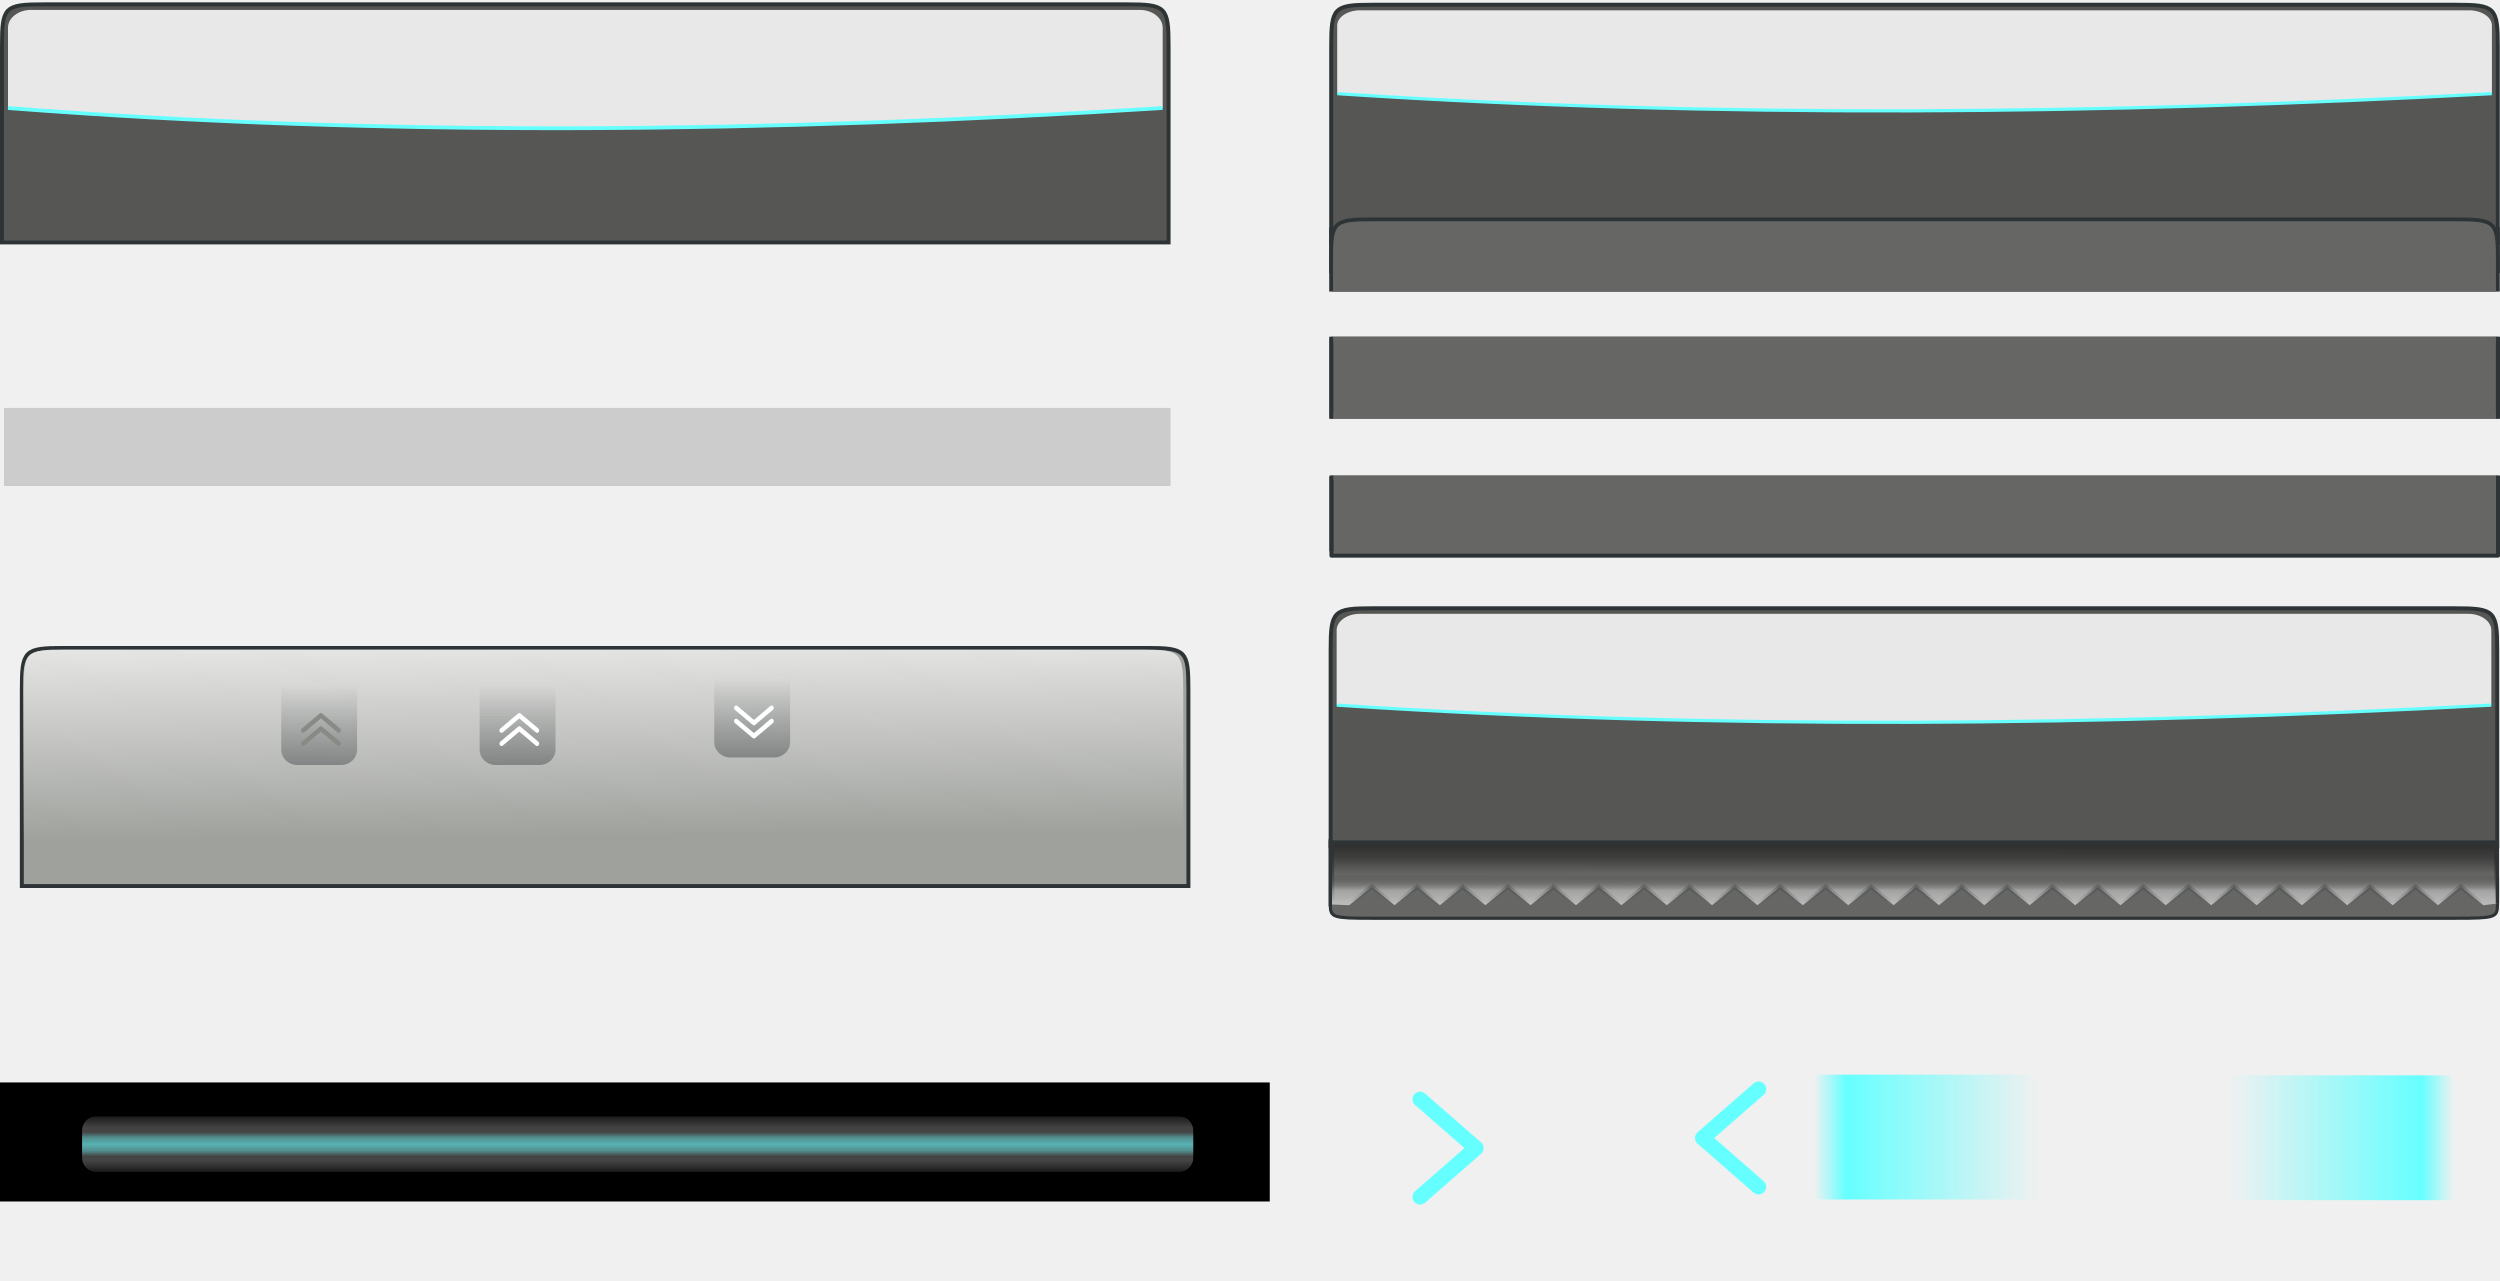
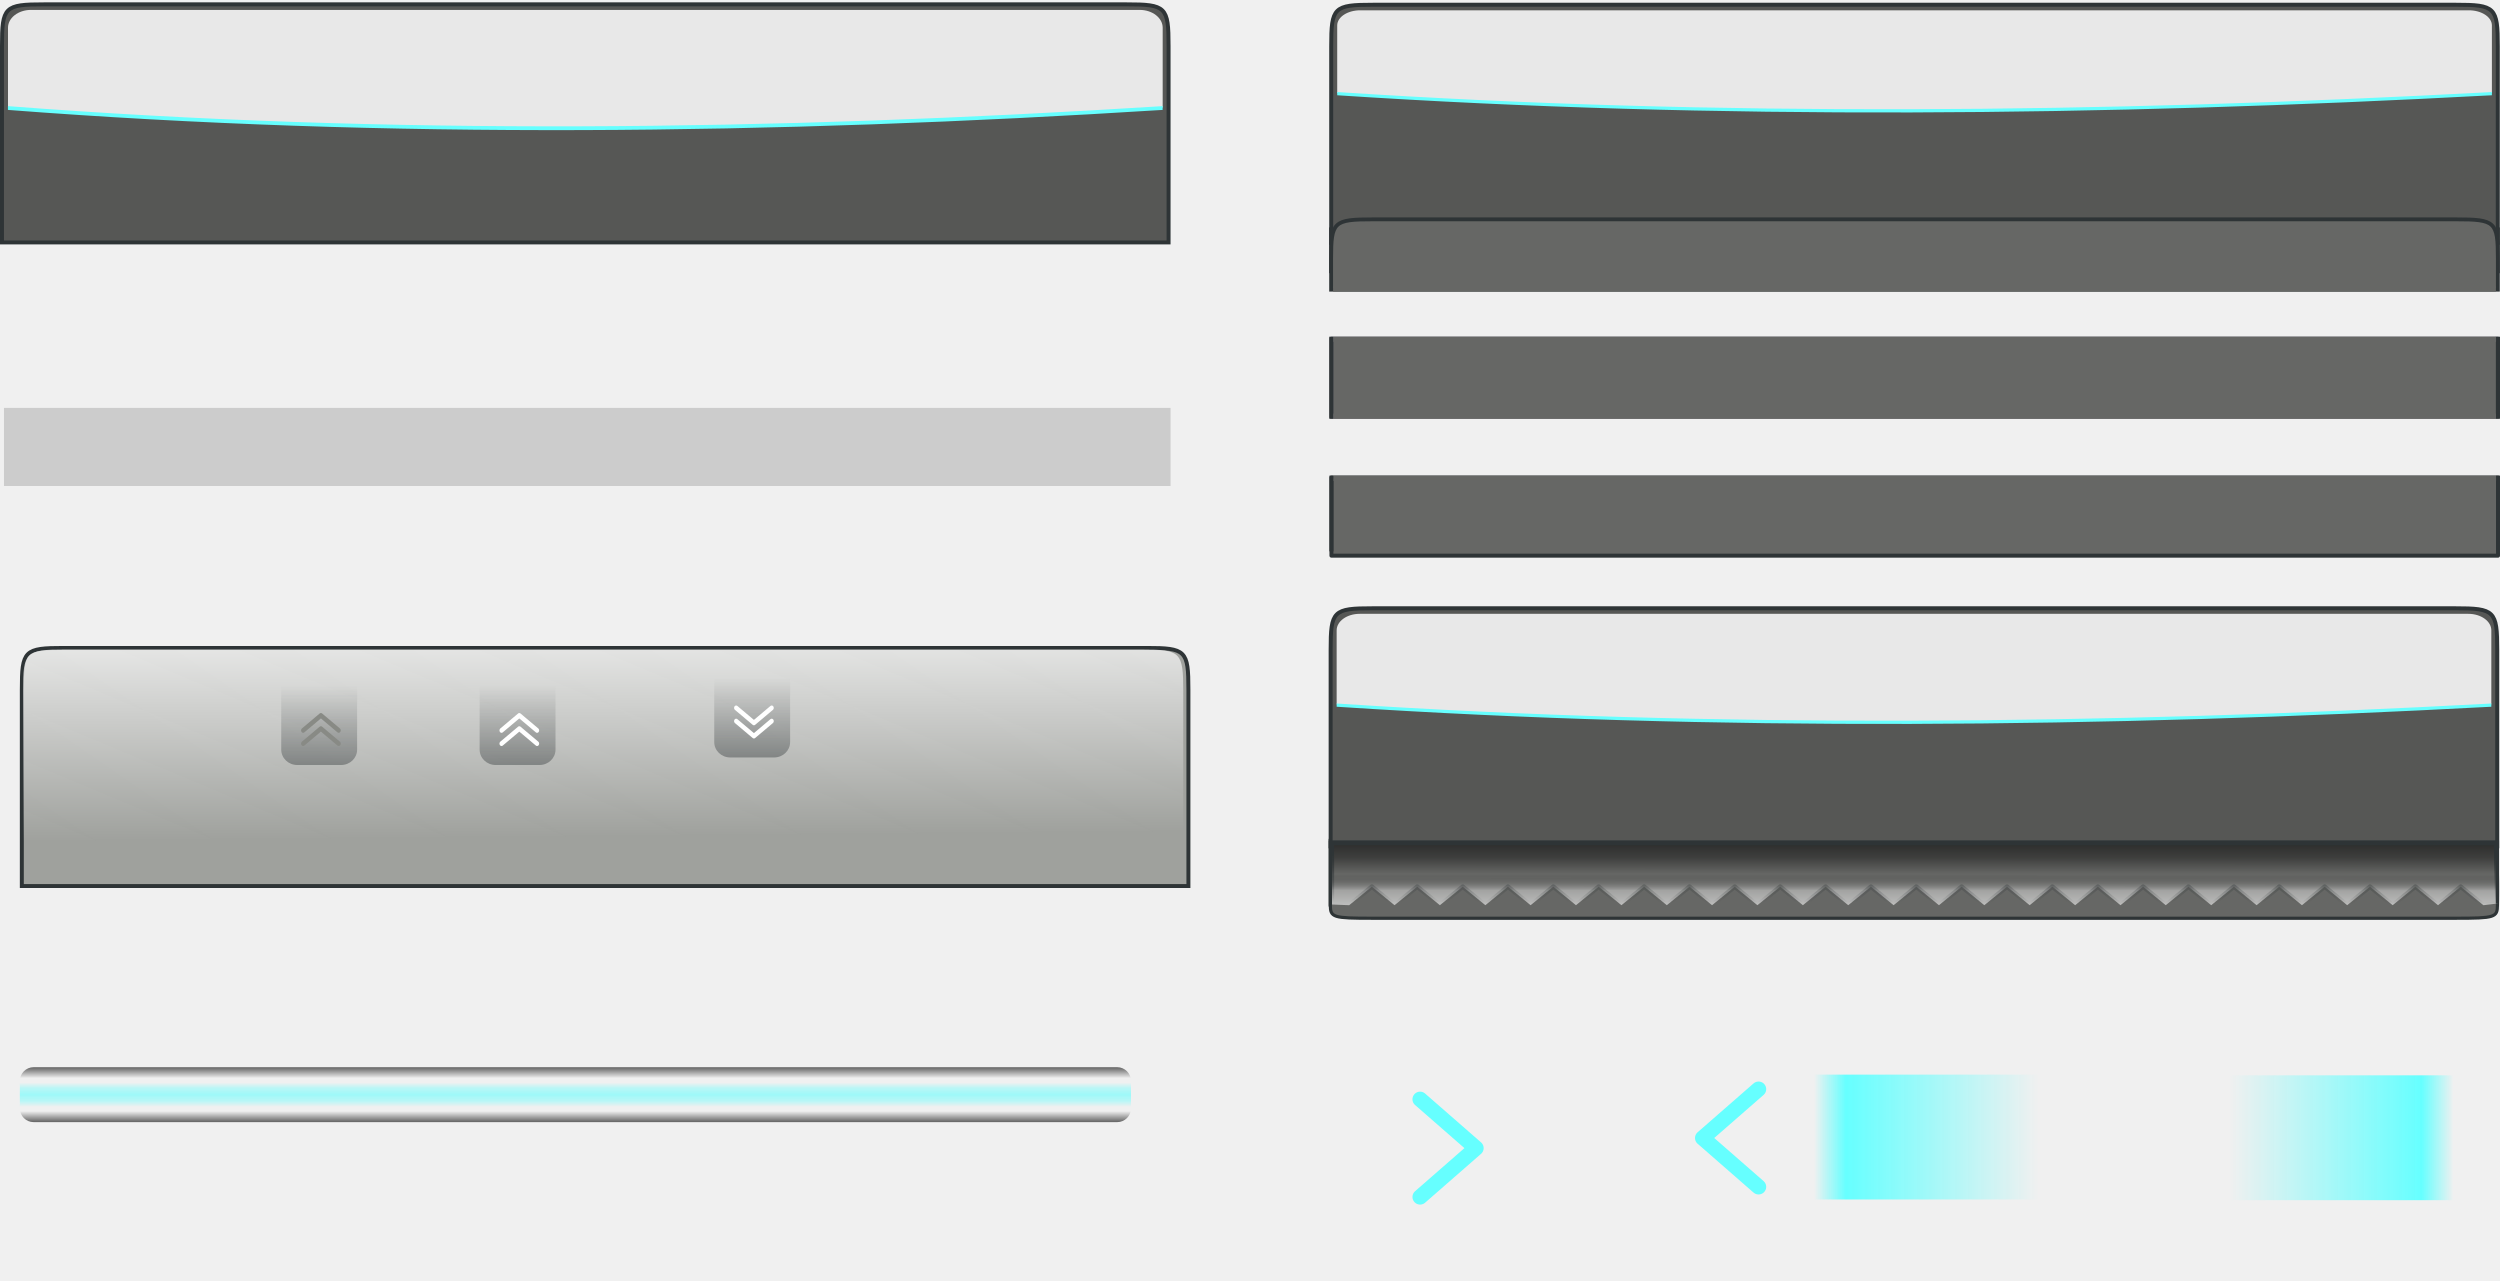
<svg xmlns="http://www.w3.org/2000/svg" xmlns:xlink="http://www.w3.org/1999/xlink" width="630.043" height="322.796" id="svg2465" version="1.0">
  <defs id="defs2467">
    <linearGradient id="linearGradient10055">
      <stop style="stop-color:#66ffff;stop-opacity:0;" offset="0" id="stop10057" />
      <stop id="stop10063" offset="0.143" style="stop-color:#66ffff;stop-opacity:1;" />
      <stop style="stop-color:#66ffff;stop-opacity:0;" offset="1" id="stop10059" />
    </linearGradient>
    <linearGradient id="linearGradient4217">
      <stop style="stop-color:#000000;stop-opacity:0.588;" offset="0" id="stop4219" />
      <stop id="stop4239" offset="0.2" style="stop-color:#000000;stop-opacity:0;" />
      <stop style="stop-color:#000000;stop-opacity:0;" offset="0.25" id="stop7160" />
      <stop id="stop4223" offset="0.28" style="stop-color:#66ffff;stop-opacity:0;" />
      <stop style="stop-color:#66ffff;stop-opacity:0.392;" offset="0.38" id="stop4241" />
      <stop id="stop4247" offset="0.5" style="stop-color:#66ffff;stop-opacity:0.588;" />
      <stop id="stop4245" offset="0.62" style="stop-color:#66ffff;stop-opacity:0.392;" />
      <stop id="stop4243" offset="0.72" style="stop-color:#66ffff;stop-opacity:0;" />
      <stop style="stop-color:#000000;stop-opacity:0;" offset="0.75" id="stop7162" />
      <stop style="stop-color:#000000;stop-opacity:0;" offset="0.8" id="stop4237" />
      <stop style="stop-color:#000000;stop-opacity:0.588;" offset="1" id="stop4221" />
    </linearGradient>
    <linearGradient id="linearGradient3447">
      <stop style="stop-color:#2e3436;stop-opacity:1;" offset="0" id="stop3449" />
      <stop style="stop-color:#2e3436;stop-opacity:0;" offset="1" id="stop3451" />
    </linearGradient>
    <linearGradient id="linearGradient3431">
      <stop style="stop-color:#ffffff;stop-opacity:0.588;" offset="0" id="stop3433" />
      <stop id="stop3235" offset="0.25" style="stop-color:#ffffff;stop-opacity:0.392;" />
      <stop style="stop-color:#000000;stop-opacity:0;" offset="0.5" id="stop3237" />
      <stop id="stop3239" offset="0.75" style="stop-color:#000000;stop-opacity:0.392;" />
      <stop style="stop-color:#000000;stop-opacity:0.588;" offset="1" id="stop3435" />
    </linearGradient>
    <linearGradient id="linearGradient3450">
      <stop id="stop3452" offset="0" style="stop-color:#fdfdfd;stop-opacity:1" />
      <stop id="stop3454" offset="1" style="stop-color:#fdfdfd;stop-opacity:0" />
    </linearGradient>
    <linearGradient xlink:href="#linearGradient3450" id="linearGradient8725" gradientUnits="userSpaceOnUse" x1="585.356" y1="414.903" x2="585.907" y2="479.957" gradientTransform="translate(-455,-144.0635)" />
    <linearGradient xlink:href="#linearGradient3450" id="linearGradient8731" gradientUnits="userSpaceOnUse" x1="585.356" y1="414.903" x2="585.907" y2="479.957" gradientTransform="translate(-455,-144.0635)" />
    <linearGradient xlink:href="#linearGradient3450" id="linearGradient8734" gradientUnits="userSpaceOnUse" x1="585.356" y1="414.903" x2="585.907" y2="479.957" gradientTransform="translate(-455,-144.0635)" />
    <linearGradient xlink:href="#linearGradient3450" id="linearGradient8737" gradientUnits="userSpaceOnUse" x1="585.356" y1="414.903" x2="585.907" y2="479.957" gradientTransform="translate(-455,-144.0635)" />
    <linearGradient xlink:href="#linearGradient3450" id="linearGradient8780" gradientUnits="userSpaceOnUse" gradientTransform="matrix(0.9945584,0,0,1,-332.3571,0.3957932)" x1="585.356" y1="414.903" x2="585.907" y2="479.957" />
    <linearGradient xlink:href="#linearGradient3447" id="linearGradient8786" gradientUnits="userSpaceOnUse" gradientTransform="matrix(1,0,0,-1.020734,-90.4375,723.0666)" x1="375" y1="97.781" x2="375" y2="117.375" />
    <linearGradient xlink:href="#linearGradient3450" id="linearGradient9758" gradientUnits="userSpaceOnUse" x1="585.356" y1="414.903" x2="585.907" y2="479.957" />
    <linearGradient xlink:href="#linearGradient3450" id="linearGradient9764" gradientUnits="userSpaceOnUse" x1="585.356" y1="414.903" x2="585.907" y2="479.957" />
    <linearGradient xlink:href="#linearGradient3450" id="linearGradient9767" gradientUnits="userSpaceOnUse" x1="585.356" y1="414.903" x2="585.907" y2="479.957" />
    <linearGradient xlink:href="#linearGradient3450" id="linearGradient9770" gradientUnits="userSpaceOnUse" x1="585.356" y1="414.903" x2="585.907" y2="479.957" />
    <linearGradient xlink:href="#linearGradient3447" id="linearGradient9828" gradientUnits="userSpaceOnUse" gradientTransform="matrix(1,0,0,-1.020734,-149.5625,724.9666)" x1="375" y1="97.781" x2="375" y2="117.375" />
    <linearGradient xlink:href="#linearGradient3447" id="linearGradient4743" gradientUnits="userSpaceOnUse" gradientTransform="matrix(1,0,0,-1.020734,-199.5625,724.9666)" x1="375" y1="97.781" x2="375" y2="117.375" />
    <linearGradient xlink:href="#linearGradient3431" id="linearGradient12719" gradientUnits="userSpaceOnUse" gradientTransform="matrix(1.000082,0,0,0.6124611,-0.1728153,472.5315)" x1="572.474" y1="683.168" x2="572.483" y2="656.058" />
    <linearGradient xlink:href="#linearGradient3447" id="linearGradient12721" gradientUnits="userSpaceOnUse" gradientTransform="matrix(1.000082,0,0,0.6124611,-0.1728153,472.5315)" x1="560.921" y1="659.099" x2="560.864" y2="681.591" />
-     <linearGradient xlink:href="#linearGradient4217" id="linearGradient5220" x1="160.703" y1="295.281" x2="160.703" y2="281.438" gradientUnits="userSpaceOnUse" />
+     <linearGradient xlink:href="#linearGradient4217" id="linearGradient5220" x1="160.703" y1="295.281" x2="160.703" y2="281.438" gradientUnits="userSpaceOnUse" gradientTransform="translate(1111.033,-187.0365)" />
    <linearGradient xlink:href="#linearGradient10055" id="linearGradient10061" x1="552.145" y1="718.919" x2="598.46" y2="718.919" gradientUnits="userSpaceOnUse" gradientTransform="matrix(1.221374,0,0,1,-122.2305,0)" />
    <linearGradient xlink:href="#linearGradient10055" id="linearGradient10067" gradientUnits="userSpaceOnUse" gradientTransform="matrix(1.221374,0,0,1,-1387.74,0.1767786)" x1="552.145" y1="718.919" x2="598.46" y2="718.919" />
  </defs>
  <g id="layer1" transform="translate(-95,-432.3622)">
-     <rect y="705.158" x="95" height="30" width="320" id="rect4703" style="fill:#000000;fill-opacity:1;fill-rule:nonzero;stroke:#ffffff;stroke-width:0;stroke-linecap:square;stroke-linejoin:miter;stroke-miterlimit:4;stroke-dasharray:none;stroke-opacity:1" />
    <g id="g8774" transform="translate(5,162.7958)">
      <path clip-rule="evenodd" d="M 95.5,443.362 C 95.5,433.482 96.13,432.862 106.07,432.862 L 378.93,432.862 C 388.87,432.862 389.5,433.482 389.5,443.362 L 389.5,492.862 L 95.5,492.862 L 95.5,443.362 z " id="path8776" style="fill:#9fa19d;fill-opacity:1;fill-rule:evenodd;stroke:#2e3436;stroke-opacity:1" />
      <path style="fill:url(#linearGradient8780);fill-opacity:1;fill-rule:evenodd;stroke:none;stroke-opacity:1" id="path8778" d="M 95.8,443.758 C 95.8,433.878 96.427,433.258 106.312,433.258 L 377.688,433.258 C 387.573,433.258 388.2,433.878 388.2,443.758 L 388.2,493.258 L 95.8,493.258 L 95.8,443.758 z " clip-rule="evenodd" />
    </g>
    <g id="tail">
      <path id="path4208" d="M 430.542,552.715 L 430.542,572.403 L 724.542,572.403 L 724.542,552.715 L 430.542,552.715 z " style="fill:#666765;fill-opacity:1;fill-rule:evenodd;stroke:#2e3436;stroke-linecap:round;stroke-linejoin:round;stroke-opacity:1" />
      <path id="path4212" d="M 430.542,552.715 L 430.542,570.81" style="fill:#2e609c;fill-opacity:1;fill-rule:evenodd;stroke:#2e3436;stroke-width:1;stroke-linecap:square;stroke-linejoin:miter;stroke-miterlimit:4;stroke-dasharray:none;stroke-opacity:1" />
      <path id="path4214" d="M 724.542,552.715 L 724.542,570.81" style="fill:#2e609c;fill-opacity:1;fill-rule:evenodd;stroke:#2e3436;stroke-width:1;stroke-linecap:square;stroke-linejoin:miter;stroke-miterlimit:4;stroke-dasharray:none;stroke-opacity:1" />
      <path id="path4210" d="M 431.693,552.869 L 723.392,552.869" style="fill:none;fill-opacity:1;fill-rule:evenodd;stroke:#666765;stroke-width:1.304;stroke-linecap:square;stroke-linejoin:miter;stroke-miterlimit:0;stroke-dasharray:none;stroke-opacity:1" />
    </g>
    <g id="body">
      <path id="path4218" d="M 430.521,517.716 L 430.521,537.403 L 724.521,537.403 L 724.521,517.716 L 430.521,517.716 z " style="fill:#666765;fill-opacity:1;fill-rule:evenodd;stroke:#66676f;stroke-linecap:round;stroke-linejoin:round;stroke-opacity:1;opacity:1" />
      <path id="path4222" d="M 430.521,517.736 L 430.521,537.381" style="fill:none;fill-rule:evenodd;stroke:#2e3436;stroke-width:1.042;stroke-linecap:square;stroke-linejoin:miter;stroke-miterlimit:4;stroke-dasharray:none;stroke-opacity:1" />
      <path id="path4224" d="M 724.521,517.736 L 724.521,537.381" style="fill:none;fill-rule:evenodd;stroke:#2e3436;stroke-width:1.042;stroke-linecap:square;stroke-linejoin:miter;stroke-miterlimit:4;stroke-dasharray:none;stroke-opacity:1" />
      <path id="path4220" d="M 431.691,517.864 L 723.39,517.864" style="fill:none;fill-rule:evenodd;stroke:#666765;stroke-width:1.304;stroke-linecap:square;stroke-linejoin:miter;stroke-miterlimit:0;stroke-dasharray:none;stroke-opacity:1" />
      <path id="path4226" d="M 431.695,537.254 L 723.347,537.254" style="fill:none;fill-rule:evenodd;stroke:#666765;stroke-width:1.304;stroke-linecap:square;stroke-linejoin:miter;stroke-miterlimit:0;stroke-dasharray:none;stroke-opacity:1" />
    </g>
    <g id="expand_button">
      <path style="opacity:0.4;fill:url(#linearGradient8786);fill-opacity:1;fill-rule:evenodd;stroke:none;stroke-width:0.846;stroke-miterlimit:4;stroke-dasharray:none;stroke-dashoffset:0;stroke-opacity:1" d="M 279.062,623.258 C 276.797,623.258 275,621.527 275,619.366 L 275,603.258 L 294.125,603.258 L 294.125,619.366 C 294.125,621.527 292.328,623.258 290.062,623.258 L 279.062,623.258 z " id="path27266" />
      <g transform="matrix(0.8598046,0,0,0.9999998,112.8937,362.794)" id="g27268">
        <path style="fill:none;fill-rule:evenodd;stroke:#ffffff;stroke-width:1.218;stroke-linecap:round;stroke-linejoin:round;stroke-miterlimit:4;stroke-dasharray:none;stroke-opacity:1" d="M 194.963,251.299 L 200.169,255.071 L 205.375,251.299 L 205.375,251.299 L 205.375,251.299" id="path27270" />
        <path style="fill:none;fill-rule:evenodd;stroke:#ffffff;stroke-width:1.218;stroke-linecap:round;stroke-linejoin:round;stroke-miterlimit:4;stroke-dasharray:none;stroke-opacity:1" d="M 194.963,247.973 L 200.169,251.745 L 205.375,247.973 L 205.375,247.973 L 205.375,247.973" id="path27272" />
      </g>
    </g>
    <path id="path7526" d="M 430.502,490.018 L 430.502,508.722" style="fill:url(#linearGradient9770);fill-opacity:1;fill-rule:evenodd;stroke:none;stroke-width:1;stroke-linecap:square;stroke-linejoin:miter;stroke-miterlimit:4;stroke-dasharray:none;stroke-opacity:1" />
    <path id="path7528" d="M 431.001,508.612 L 723.999,508.612" style="fill:url(#linearGradient9767);fill-opacity:1;fill-rule:evenodd;stroke:none;stroke-width:1.205;stroke-linecap:butt;stroke-linejoin:miter;stroke-miterlimit:0;stroke-dasharray:none;stroke-opacity:1" />
    <path id="path7530" d="M 724.502,490.017 L 724.502,508.721" style="fill:url(#linearGradient9764);fill-opacity:1;fill-rule:evenodd;stroke:none;stroke-width:1;stroke-linecap:square;stroke-linejoin:miter;stroke-miterlimit:0;stroke-dasharray:none;stroke-opacity:1" />
    <path style="fill:url(#linearGradient9758);fill-opacity:1;fill-rule:evenodd;stroke:none;stroke-width:1.304;stroke-linecap:square;stroke-linejoin:miter;stroke-miterlimit:0;stroke-dasharray:none;stroke-opacity:1" d="M 431.75,508.514 L 723.35,508.514" id="path7534" />
    <path style="fill:url(#linearGradient8737);fill-opacity:1;fill-rule:evenodd;stroke:none;stroke-width:1;stroke-linecap:square;stroke-linejoin:miter;stroke-miterlimit:4;stroke-dasharray:none;stroke-opacity:1" d="M -24.498,345.955 L -24.498,364.658" id="path8702" />
    <path style="fill:url(#linearGradient8734);fill-opacity:1;fill-rule:evenodd;stroke:none;stroke-width:1.205;stroke-linecap:butt;stroke-linejoin:miter;stroke-miterlimit:0;stroke-dasharray:none;stroke-opacity:1" d="M -23.999,364.549 L 268.999,364.549" id="path8704" />
    <path style="fill:url(#linearGradient8731);fill-opacity:1;fill-rule:evenodd;stroke:none;stroke-width:1;stroke-linecap:square;stroke-linejoin:miter;stroke-miterlimit:0;stroke-dasharray:none;stroke-opacity:1" d="M 269.502,345.954 L 269.502,364.657" id="path8706" />
    <path id="path8710" d="M -23.25,364.451 L 268.35,364.451" style="fill:url(#linearGradient8725);fill-opacity:1;fill-rule:evenodd;stroke:none;stroke-width:1.304;stroke-linecap:square;stroke-linejoin:miter;stroke-miterlimit:0;stroke-dasharray:none;stroke-opacity:1" />
    <g id="collapse_button">
      <path id="path9814" d="M 219.938,625.158 C 217.672,625.158 215.875,623.427 215.875,621.266 L 215.875,605.158 L 235,605.158 L 235,621.266 C 235,623.427 233.203,625.158 230.938,625.158 L 219.938,625.158 z " style="opacity:0.4;fill:url(#linearGradient9828);fill-opacity:1;fill-rule:evenodd;stroke:none;stroke-width:0.846;stroke-miterlimit:4;stroke-dasharray:none;stroke-dashoffset:0;stroke-opacity:1" />
      <g id="g9816" transform="matrix(0.8598046,0,0,-0.9999998,53.76873,867.7373)">
        <path id="path9818" d="M 194.963,251.299 L 200.169,255.071 L 205.375,251.299 L 205.375,251.299 L 205.375,251.299" style="fill:none;fill-rule:evenodd;stroke:#ffffff;stroke-width:1.218;stroke-linecap:round;stroke-linejoin:round;stroke-miterlimit:4;stroke-dasharray:none;stroke-opacity:1" />
        <path id="path9820" d="M 194.963,247.973 L 200.169,251.745 L 205.375,247.973 L 205.375,247.973 L 205.375,247.973" style="fill:none;fill-rule:evenodd;stroke:#ffffff;stroke-width:1.218;stroke-linecap:round;stroke-linejoin:round;stroke-miterlimit:4;stroke-dasharray:none;stroke-opacity:1" />
      </g>
    </g>
    <g id="collapse_button_grayed_out">
      <path style="opacity:0.4;fill:url(#linearGradient4743);fill-opacity:1;fill-rule:evenodd;stroke:none;stroke-width:0.846;stroke-miterlimit:4;stroke-dasharray:none;stroke-dashoffset:0;stroke-opacity:1" d="M 169.938,625.158 C 167.672,625.158 165.875,623.427 165.875,621.266 L 165.875,605.158 L 185,605.158 L 185,621.266 C 185,623.427 183.203,625.158 180.938,625.158 L 169.938,625.158 z " id="path4711" />
      <g style="stroke:#888a85;stroke-opacity:1;fill:none" transform="matrix(0.8598046,0,0,-0.9999998,3.76873,867.7373)" id="g4713">
        <path style="fill:none;fill-rule:evenodd;stroke:#888a85;stroke-width:1.218;stroke-linecap:round;stroke-linejoin:round;stroke-miterlimit:4;stroke-dasharray:none;stroke-opacity:1" d="M 194.963,251.299 L 200.169,255.071 L 205.375,251.299 L 205.375,251.299 L 205.375,251.299" id="path4715" />
        <path style="fill:none;fill-rule:evenodd;stroke:#888a85;stroke-width:1.218;stroke-linecap:round;stroke-linejoin:round;stroke-miterlimit:4;stroke-dasharray:none;stroke-opacity:1" d="M 194.963,247.973 L 200.169,251.745 L 205.375,247.973 L 205.375,247.973 L 205.375,247.973" id="path4717" />
      </g>
    </g>
-     <g id="active_overlay" transform="translate(-1021.752,580.757)">
-       <path d="M 1137.437,136.493 C 1137.437,134.586 1138.99,133.035 1140.9,133.035 L 1414.005,133.035 C 1415.914,133.035 1417.468,134.586 1417.468,136.493 L 1417.468,143.409 C 1417.468,145.315 1415.914,146.866 1414.005,146.866 L 1140.9,146.866 C 1138.99,146.866 1137.437,145.315 1137.437,143.409 L 1137.437,136.493 z " style="fill:#444444;fill-opacity:1;fill-rule:evenodd;stroke:none;stroke-opacity:1" id="path6373" />
-       <path style="fill-opacity:1.0;fill-rule:evenodd;stroke:none;stroke-opacity:1;opacity:1;fill:url(#linearGradient5220)" d="M 24.156 281.438 C 22.247 281.437 20.688 283 20.688 284.906 L 20.688 287.156 L 20.688 289.562 L 20.688 291.812 C 20.688 293.719 22.247 295.281 24.156 295.281 L 297.25 295.281 C 299.16 295.281 300.719 293.719 300.719 291.812 L 300.719 289.562 L 300.719 287.156 L 300.719 284.906 C 300.719 283 299.16 281.438 297.25 281.438 L 24.156 281.438 z " id="path6375" transform="translate(1116.752,-148.3948)" />
+     <g id="active_overlay" transform="translate(-1031.721,606.9133)">
+       <path style="opacity:1;fill:url(#linearGradient5220);fill-opacity:1;fill-rule:evenodd;stroke:none;stroke-opacity:1" d="M 1135.19,94.401 C 1133.28,94.401 1131.721,95.963 1131.721,97.87 L 1131.721,100.12 L 1131.721,102.526 L 1131.721,104.776 C 1131.721,106.683 1133.28,108.245 1135.19,108.245 L 1408.283,108.245 C 1410.193,108.245 1411.752,106.683 1411.752,104.776 L 1411.752,102.526 L 1411.752,100.12 L 1411.752,97.87 C 1411.752,95.963 1410.193,94.401 1408.283,94.401 L 1135.19,94.401 z " id="path6375" />
    </g>
    <path id="body_background" d="M 96,535.158 L 96,554.846 L 390,554.846 L 390,535.158 L 96,535.158 z " style="opacity:0.15;fill:#000000;fill-opacity:1;fill-rule:evenodd;stroke:none;stroke-linecap:round;stroke-linejoin:round;stroke-opacity:1" />
    <g id="head" transform="translate(-330,47.90016)">
      <path style="fill:#565755;fill-opacity:1;fill-rule:evenodd;stroke:#2e3436;stroke-opacity:1" id="path12573" d="M 760.484,396.158 C 760.484,386.278 761.114,385.658 771.054,385.658 L 1043.914,385.658 C 1053.854,385.658 1054.484,386.278 1054.484,396.158 L 1054.484,445.658 L 760.484,445.658 L 760.484,396.158 z " clip-rule="evenodd" />
      <path style="fill:none;fill-opacity:0;fill-rule:evenodd;stroke:#2e3436;stroke-width:0.759;stroke-linecap:square;stroke-linejoin:miter;stroke-miterlimit:4;stroke-dasharray:none;stroke-opacity:1" d="M 760.35,442.155 L 760.35,452.926" id="path12575" />
      <path style="fill:none;fill-rule:evenodd;stroke:#444444;stroke-width:0.915;stroke-linecap:butt;stroke-linejoin:miter;stroke-miterlimit:0;stroke-dasharray:none;stroke-opacity:1" d="M 760.85,452.863 L 1054.117,452.863" id="path12577" />
      <path style="fill:none;fill-opacity:0;fill-rule:evenodd;stroke:#2e3436;stroke-width:0.759;stroke-linecap:square;stroke-linejoin:miter;stroke-miterlimit:0;stroke-dasharray:none;stroke-opacity:1" d="M 1054.62,442.155 L 1054.62,452.926" id="path12579" />
      <path style="fill:#666765;fill-opacity:1;fill-rule:evenodd;stroke:#2e3436;stroke-width:0.97;stroke-linecap:round;stroke-linejoin:miter;stroke-opacity:1;opacity:1" d="M 770.968,439.74 C 761.086,439.74 760.466,440.324 760.466,449.619 L 760.466,457.469 L 1054.501,457.469 L 1054.501,449.619 C 1054.501,440.324 1053.881,439.74 1044,439.74 L 770.968,439.74 z " id="path12581" />
      <path style="opacity:1;fill:#e8e8e8;fill-opacity:1;stroke:none;stroke-width:1.051;stroke-linecap:round;stroke-linejoin:round;stroke-miterlimit:4;stroke-dashoffset:1.088;stroke-opacity:1" d="M 767.799,387.058 C 764.587,387.058 762,388.768 762,390.873 L 762,407.92 C 857.607,414.202 954.832,413.184 1053,407.92 L 1053,390.873 C 1053,388.768 1050.412,387.058 1047.2,387.058 L 767.799,387.058 z " id="path28191" />
      <path id="path12583" d="M 761.604,457.323 L 1053.361,457.323" style="fill:none;fill-opacity:1;fill-rule:evenodd;stroke:#666765;stroke-width:1.3;stroke-linecap:square;stroke-linejoin:miter;stroke-miterlimit:0;stroke-dasharray:none;stroke-opacity:1" />
      <path style="opacity:1;fill:#66ffff;fill-opacity:1;stroke:none;stroke-width:1.051;stroke-linecap:round;stroke-linejoin:round;stroke-miterlimit:4;stroke-dashoffset:1.088;stroke-opacity:1" d="M 762,407.658 L 762,408.471 C 857.607,414.753 954.832,413.735 1053,408.471 L 1053,407.658 C 954.832,412.923 857.607,413.94 762,407.658 z " id="path4244" />
    </g>
    <g id="track" transform="translate(-634.9837,7.799997)">
      <path clip-rule="evenodd" d="M 730.484,436.158 C 730.484,426.278 731.114,425.658 741.054,425.658 L 1013.914,425.658 C 1023.854,425.658 1024.484,426.278 1024.484,436.158 L 1024.484,485.658 L 730.484,485.658 L 730.484,436.158 z " id="path12609" style="fill:#565755;fill-opacity:1;fill-rule:evenodd;stroke:#2e3436;stroke-opacity:1" />
      <path id="path12621" d="M 737.799,427.058 C 734.587,427.058 732,429.074 732,431.556 L 732,451.656 C 827.607,459.063 924.832,457.863 1023,451.656 L 1023,431.556 C 1023,429.074 1020.412,427.058 1017.201,427.058 L 737.799,427.058 z " style="opacity:1;fill:#e8e8e8;fill-opacity:1;stroke:none;stroke-width:1.051;stroke-linecap:round;stroke-linejoin:round;stroke-miterlimit:4;stroke-dashoffset:1.088;stroke-opacity:1" />
      <path style="opacity:1;fill:#66ffff;fill-opacity:1;stroke:none;stroke-width:1.051;stroke-linecap:round;stroke-linejoin:round;stroke-miterlimit:4;stroke-dashoffset:1.088;stroke-opacity:1" d="M 731.984,451.309 L 731.984,452.263 C 827.59,459.641 924.816,458.446 1022.984,452.263 L 1022.984,451.309 C 924.816,457.491 827.59,458.687 731.984,451.309 z " id="path6186" />
    </g>
    <path id="selection_left2" style="fill:none;fill-opacity:1;fill-rule:evenodd;stroke:#66ffff;stroke-width:3.843;stroke-linecap:round;stroke-linejoin:miter;stroke-miterlimit:4;stroke-dasharray:none;stroke-opacity:1" d="M 452.884,709.398 C 466.982,721.708 466.982,721.708 466.982,721.708 M 452.885,734.017 C 466.983,721.706 466.983,721.706 466.983,721.706" />
    <path id="selection_right2" style="fill:none;fill-opacity:1;fill-rule:evenodd;stroke:#66ffff;stroke-width:3.843;stroke-linecap:round;stroke-linejoin:miter;stroke-miterlimit:4;stroke-dasharray:none;stroke-opacity:1" d="M 538.191,706.849 C 524.093,719.159 524.093,719.159 524.093,719.159 M 538.19,731.467 C 524.093,719.157 524.093,719.157 524.093,719.157" />
    <g id="collapsed_head" transform="translate(1.733551e-6,-230)">
      <g id="g12692" transform="translate(-300.1417,390)">
        <path clip-rule="evenodd" d="M 730.484,436.158 C 730.484,426.278 731.114,425.658 741.054,425.658 L 1013.914,425.658 C 1023.854,425.658 1024.484,426.278 1024.484,436.158 L 1024.484,485.658 L 730.484,485.658 L 730.484,436.158 z " id="path12694" style="fill:#565755;fill-opacity:1;fill-rule:evenodd;stroke:#2e3436;stroke-opacity:1" />
        <path id="path12696" d="M 737.799,427.058 C 734.587,427.058 732,428.927 732,431.227 L 732,449.859 C 827.607,456.724 924.832,455.612 1023,449.859 L 1023,431.227 C 1023,428.927 1020.412,427.058 1017.201,427.058 L 737.799,427.058 z " style="opacity:1;fill:#e8e8e8;fill-opacity:1;stroke:none;stroke-width:1.051;stroke-linecap:round;stroke-linejoin:round;stroke-miterlimit:4;stroke-dashoffset:1.088;stroke-opacity:1" />
        <path style="opacity:1;fill:#66ffff;fill-opacity:1;stroke:none;stroke-width:1.051;stroke-linecap:round;stroke-linejoin:round;stroke-miterlimit:4;stroke-dashoffset:1.088;stroke-opacity:1" d="M 732,449.658 L 732,450.471 C 827.606,456.753 924.832,455.735 1023,450.471 L 1023,449.658 C 924.832,454.923 827.606,455.94 732,449.658 z " id="path6184" />
      </g>
      <path clip-rule="evenodd" d="M 430.265,890.424 C 430.265,893.579 430.895,893.777 440.84,893.777 L 713.825,893.777 C 723.769,893.777 724.4,893.579 724.4,890.424 L 724.4,874.615 L 430.265,874.615 L 430.265,890.424 z " id="path12638" style="fill:#666765;fill-opacity:1;fill-rule:evenodd;stroke:#2e3436;stroke-width:0.801;stroke-miterlimit:4;stroke-dasharray:none;stroke-opacity:1" />
      <path style="fill:url(#linearGradient12719);fill-opacity:1;fill-rule:evenodd;stroke:url(#linearGradient12721);stroke-width:1.166;stroke-linecap:round;stroke-linejoin:round;stroke-opacity:1" d="M 430.613,874.798 C 430.626,876.076 430.644,877.487 430.644,879.116 L 430.644,890.314 L 435.017,890.49 L 440.732,885.82 L 446.448,890.49 L 452.163,885.82 L 457.879,890.49 L 463.626,885.82 L 469.341,890.49 L 475.026,885.82 L 480.741,890.49 L 486.457,885.82 L 492.172,890.49 L 497.888,885.82 L 503.635,890.49 L 509.35,885.82 L 515.066,890.49 L 520.781,885.82 L 526.465,890.49 L 532.181,885.82 L 537.897,890.49 L 543.643,885.82 L 549.359,890.49 L 555.074,885.82 L 560.79,890.49 L 566.506,885.82 L 572.221,890.49 L 577.937,885.82 L 583.652,890.49 L 589.368,885.82 L 595.083,890.49 L 600.799,885.82 L 606.514,890.49 L 612.23,885.82 L 617.977,890.49 L 623.692,885.82 L 629.408,890.49 L 635.092,885.82 L 640.808,890.49 L 646.523,885.82 L 652.27,890.49 L 657.986,885.82 L 663.701,890.49 L 669.417,885.82 L 675.132,890.49 L 680.848,885.82 L 686.532,890.49 L 692.279,885.82 L 697.994,890.49 L 703.71,885.82 L 709.425,890.49 L 715.141,885.82 L 720.857,890.49 L 724.417,890.063 L 724.105,879.116 C 724.105,877.472 724.122,876.051 724.136,874.798 L 430.613,874.798 z " id="path12644" />
      <path style="opacity:1;fill:none;fill-opacity:0;fill-rule:evenodd;stroke:#2e3436;stroke-width:0.709;stroke-linecap:square;stroke-linejoin:miter;stroke-miterlimit:0;stroke-dasharray:none;stroke-opacity:1" d="M 724.343,874.313 L 724.343,889.754" id="path12640" />
      <path style="fill:none;fill-opacity:0;fill-rule:evenodd;stroke:#2e3436;stroke-width:0.832;stroke-linecap:square;stroke-linejoin:miter;stroke-miterlimit:4;stroke-dasharray:none;stroke-opacity:1" d="M 430.267,874.186 L 430.267,890.421" id="path12642" />
    </g>
    <rect style="opacity:1;fill:url(#linearGradient10061);fill-opacity:1.0;fill-rule:evenodd;stroke:#000000;stroke-width:0;stroke-linecap:round;stroke-linejoin:miter;stroke-miterlimit:4;stroke-dasharray:none;stroke-opacity:1" id="selection_left" width="56.569" height="31.466" x="552.145" y="703.186" />
    <rect style="opacity:1;fill:url(#linearGradient10067);fill-opacity:1;fill-rule:evenodd;stroke:#000000;stroke-width:0;stroke-linecap:round;stroke-linejoin:miter;stroke-miterlimit:4;stroke-dasharray:none;stroke-opacity:1" id="selection_right" width="56.569" height="31.466" x="-713.365" y="703.362" transform="scale(-1,1)" />
    <path style="opacity:1;fill:#66ffff;fill-opacity:1;stroke:none;stroke-width:1.051;stroke-linecap:round;stroke-linejoin:round;stroke-miterlimit:4;stroke-dashoffset:1.088;stroke-opacity:1" d="M 154 374.656 L 154 375.469 C 249.607 381.751 346.832 380.733 445 375.469 L 445 374.656 C 346.832 379.921 249.607 380.938 154 374.656 z " transform="translate(95,432.3622)" id="path3272" />
  </g>
</svg>
